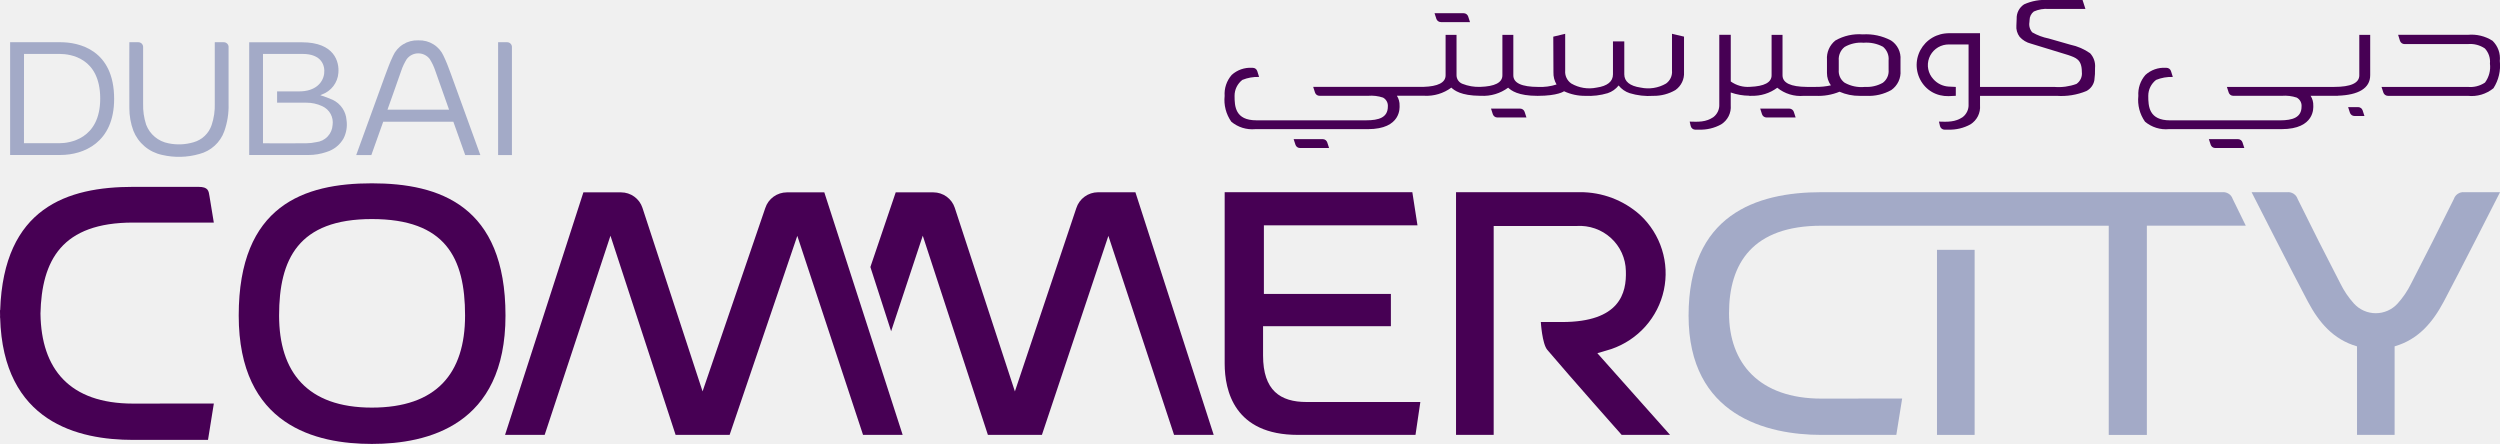
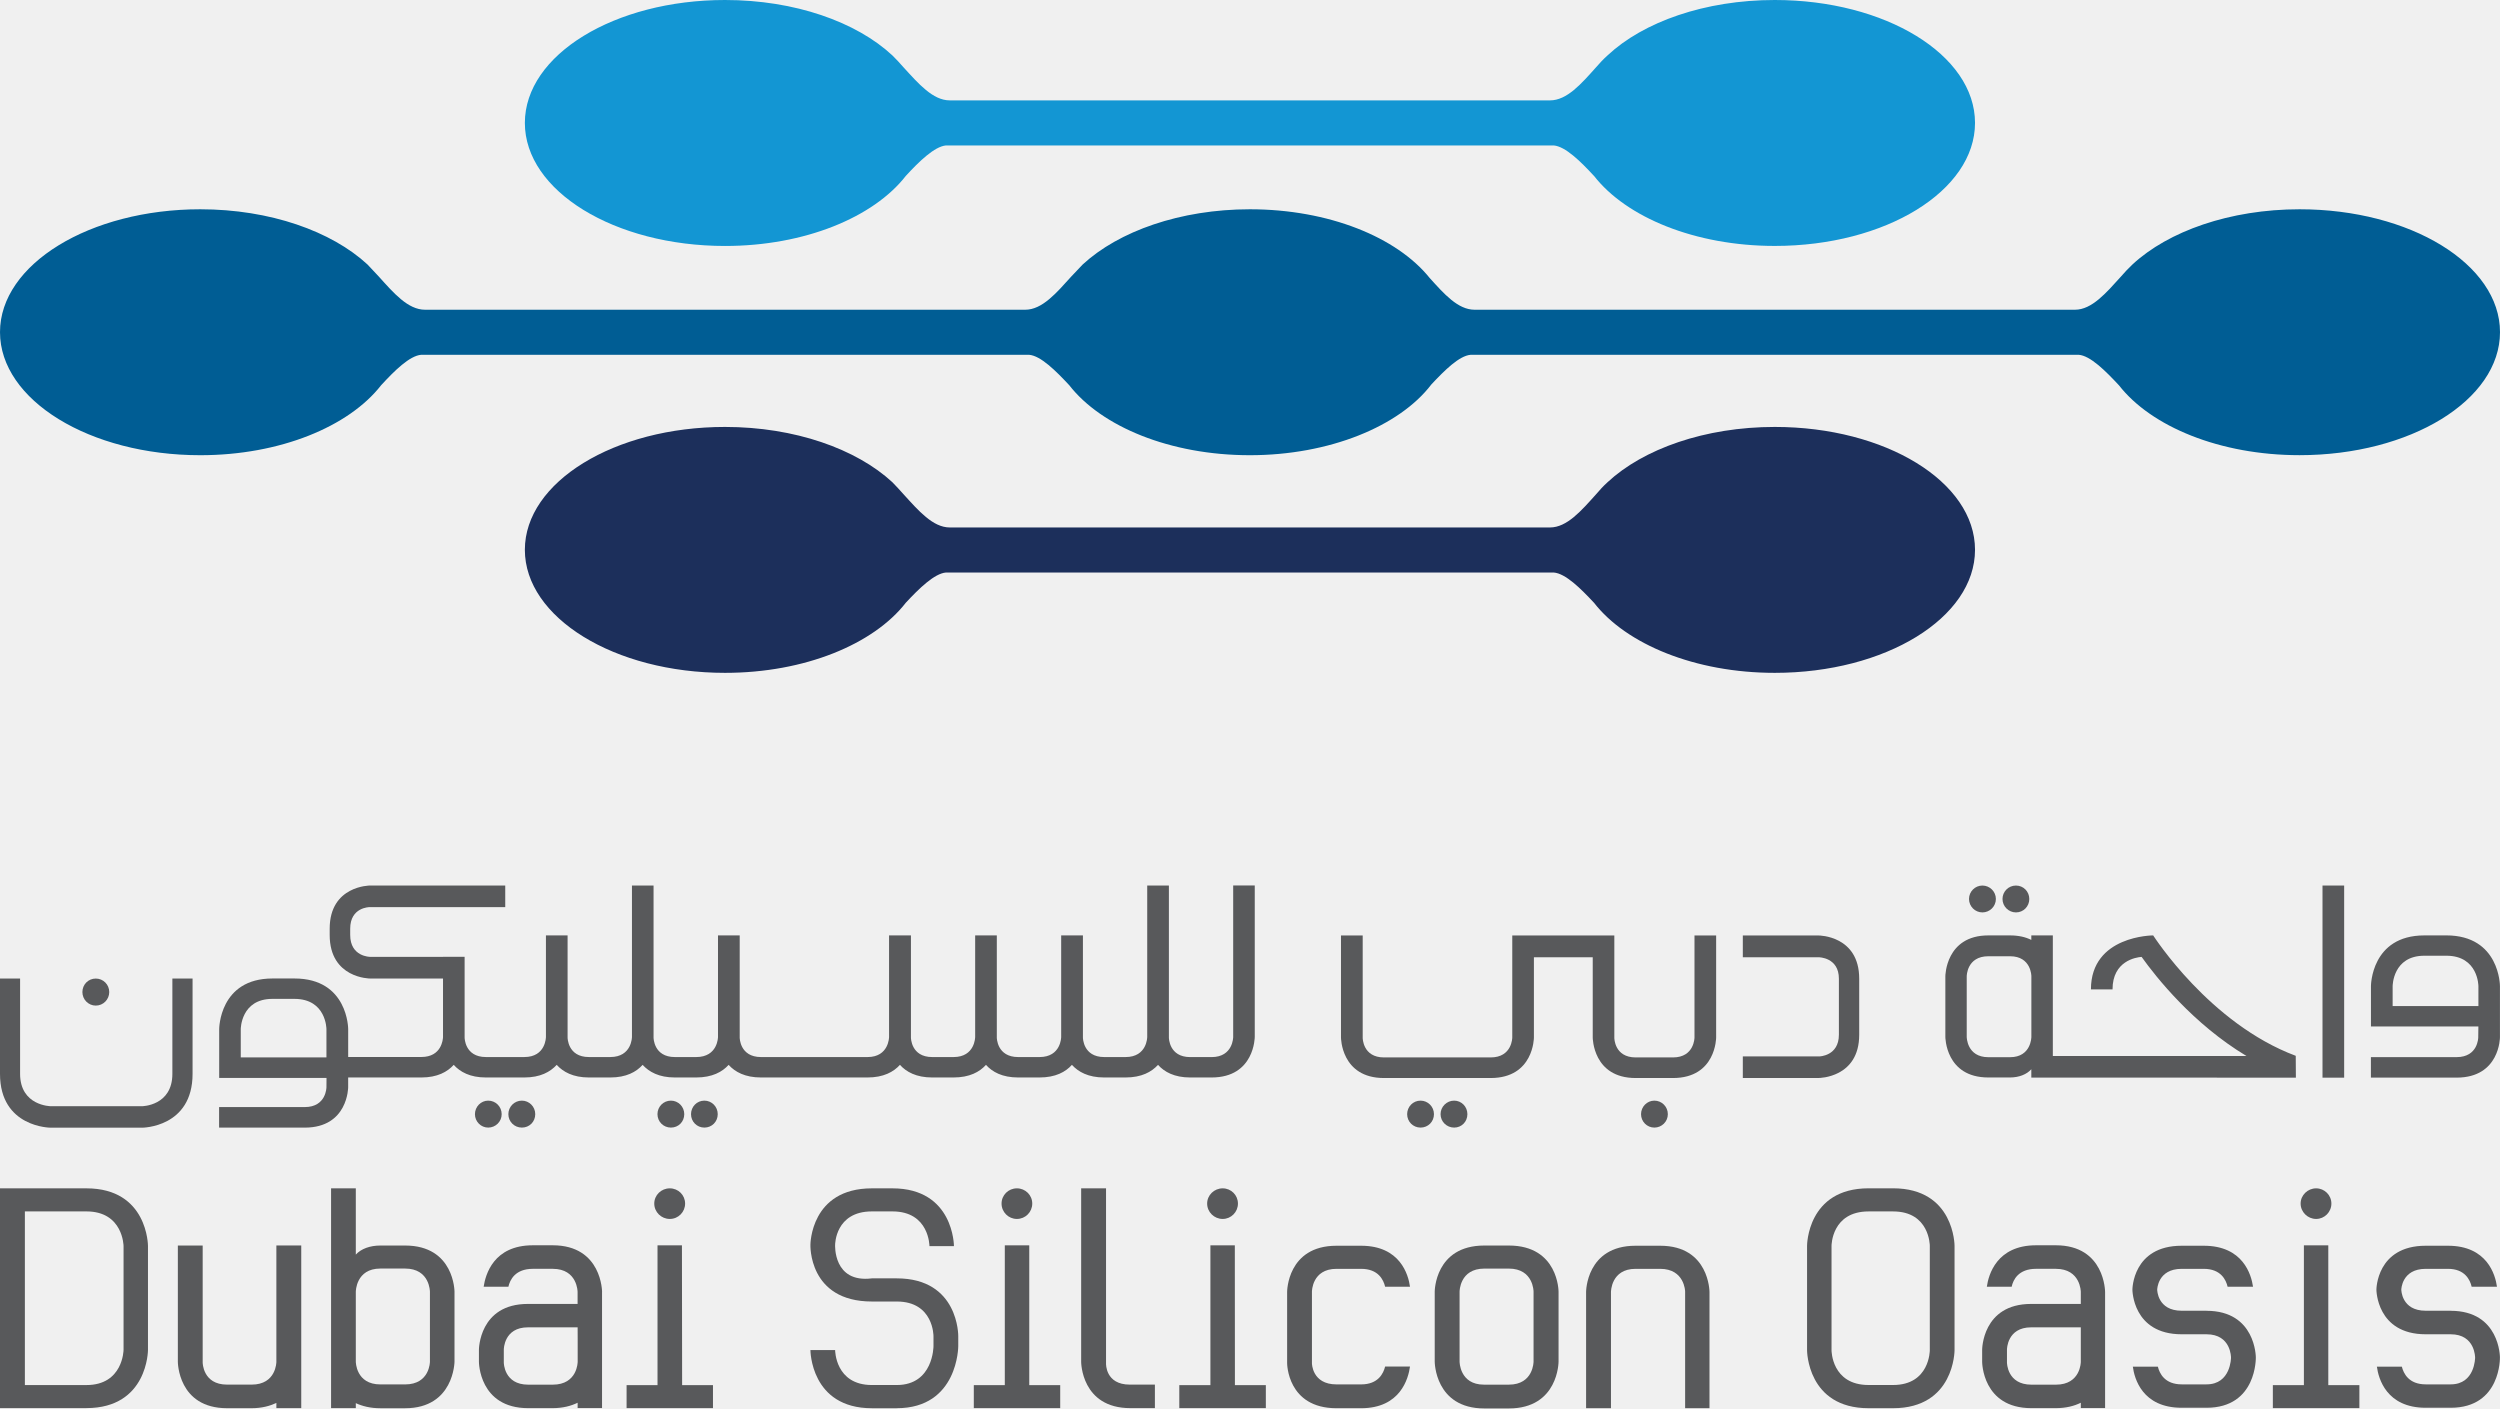
- <svg xmlns="http://www.w3.org/2000/svg" width="214" height="38" viewBox="0 0 214 38" fill="none">
-   <g clip-path="url(#clip0_12884_15011)">
-     <path d="M67.361 16.466C66.949 16.466 66.547 16.596 66.214 16.837C65.881 17.078 65.634 17.418 65.508 17.807L60.14 33.503L54.992 17.785C54.866 17.402 54.621 17.068 54.292 16.831C53.964 16.594 53.568 16.466 53.162 16.466H49.938L43.232 37.227H46.623L52.255 20.178L57.832 37.227H62.455L68.249 20.189L73.877 37.227H77.268L70.561 16.466H67.361Z" fill="#470054" />
-     <path d="M103.893 37.227H100.5L94.877 20.19L89.188 37.227H84.564L78.989 20.177L76.28 28.355L74.505 22.857L76.673 16.466H79.899C80.305 16.467 80.7 16.595 81.029 16.832C81.357 17.069 81.602 17.402 81.728 17.785L86.875 33.506L92.135 17.808C92.261 17.417 92.509 17.076 92.842 16.834C93.175 16.591 93.577 16.46 93.99 16.458H97.191L103.893 37.227Z" fill="#470054" />
-     <path d="M31.83 15.692C26.04 15.692 20.434 17.562 20.434 27.008C20.434 36.455 27.054 38 31.83 38C36.606 38 43.27 36.424 43.27 27.008C43.27 17.593 37.619 15.692 31.83 15.692ZM31.83 34.891C26.288 34.891 23.89 31.837 23.89 27.008C23.89 22.18 25.534 18.751 31.83 18.751C38.125 18.751 39.81 22.053 39.81 27.008C39.81 31.963 37.368 34.891 31.83 34.891Z" fill="#470054" />
-     <path d="M111.835 34.411C109.595 34.411 108.118 33.428 108.118 30.432C108.118 29.428 108.118 27.922 108.118 27.922H119.06V25.161H108.189V19.287H121.336L120.896 16.451H104.832C104.832 16.451 104.832 30.255 104.832 31.117C104.832 33.446 105.658 37.226 111.097 37.226H121.166L121.581 34.41L111.835 34.411Z" fill="#470054" />
-     <path d="M137.934 29.877C139.056 29.491 140.06 28.825 140.847 27.941C141.634 27.058 142.178 25.988 142.426 24.835C142.674 23.681 142.619 22.484 142.264 21.359C141.91 20.233 141.269 19.217 140.403 18.41C138.989 17.139 137.146 16.439 135.238 16.45H124.636V37.227H127.859V19.344H134.96C135.493 19.31 136.028 19.383 136.532 19.559C137.036 19.735 137.499 20.011 137.893 20.37C138.287 20.728 138.604 21.163 138.824 21.646C139.044 22.13 139.163 22.653 139.174 23.183C139.244 25.083 138.662 27.565 133.712 27.565H131.895C131.895 27.565 132.003 29.42 132.45 29.947C134.438 32.291 138.815 37.227 138.815 37.227H142.958C142.958 37.227 138.802 32.554 136.734 30.234C137.192 30.098 137.566 29.995 137.934 29.877Z" fill="#470054" />
-     <path d="M3.463 26.871C3.563 22.276 5.292 19.052 11.395 19.052C11.476 19.052 12.058 19.052 18.303 19.056C18.303 19.056 18.008 17.258 17.933 16.8C17.859 16.342 17.838 15.995 16.985 15.995C11.548 15.995 11.471 15.995 11.394 15.995C5.764 15.995 0.309 17.77 0.015 26.552H0C0 26.59 0 26.627 0 26.666C0 26.776 0.006 26.88 0.007 26.985C0.007 27.055 0.003 27.123 0.002 27.194H0.012C0.259 36.163 6.712 37.655 11.396 37.655C11.476 37.655 11.557 37.655 17.805 37.655L18.305 34.54C12.058 34.54 11.478 34.548 11.398 34.548C5.941 34.548 3.534 31.578 3.465 26.873" fill="#470054" />
-     <path d="M19.568 4.022C19.568 3.969 19.557 3.916 19.537 3.866C19.516 3.817 19.486 3.772 19.447 3.734C19.409 3.696 19.364 3.666 19.314 3.646C19.264 3.626 19.211 3.615 19.157 3.615H18.385C18.385 3.615 18.385 8.4 18.385 8.844C18.407 9.475 18.316 10.106 18.115 10.705C17.998 11.057 17.796 11.375 17.526 11.632C17.256 11.889 16.928 12.076 16.569 12.177C15.871 12.384 15.133 12.415 14.42 12.267C13.99 12.186 13.589 11.997 13.254 11.718C12.92 11.439 12.663 11.078 12.51 10.672C12.321 10.091 12.233 9.482 12.251 8.872C12.251 7.528 12.251 5.005 12.251 4.021C12.251 3.968 12.241 3.915 12.22 3.865C12.199 3.816 12.169 3.771 12.131 3.733C12.093 3.695 12.047 3.665 11.997 3.645C11.948 3.625 11.894 3.614 11.84 3.615H11.072C11.072 3.615 11.06 7.398 11.072 9.261C11.072 9.918 11.188 10.57 11.415 11.187C11.621 11.707 11.953 12.169 12.381 12.531C12.81 12.892 13.323 13.143 13.873 13.26C14.927 13.507 16.027 13.48 17.067 13.18C17.555 13.054 18.003 12.812 18.374 12.474C18.745 12.137 19.027 11.714 19.196 11.243C19.465 10.488 19.59 9.69 19.566 8.889C19.566 8.472 19.566 4.647 19.566 4.024" fill="#A3AAC7" />
-     <path d="M43.821 4.021C43.821 3.968 43.81 3.915 43.79 3.865C43.769 3.816 43.739 3.771 43.7 3.733C43.662 3.695 43.617 3.665 43.567 3.645C43.517 3.625 43.464 3.614 43.41 3.615H42.638V13.271H43.821V4.021Z" fill="#A3AAC7" />
-     <path d="M33.167 9.39C33.167 9.39 34.045 6.933 34.346 6.056C34.462 5.707 34.62 5.374 34.815 5.062C34.93 4.908 35.078 4.784 35.25 4.698C35.422 4.612 35.611 4.567 35.803 4.567C35.996 4.567 36.185 4.612 36.357 4.698C36.528 4.784 36.677 4.908 36.791 5.062C36.987 5.374 37.145 5.707 37.26 6.056C37.562 6.934 38.44 9.39 38.44 9.39H33.167ZM38.629 6.414C38.428 5.867 38.227 5.319 37.974 4.794C37.792 4.382 37.49 4.034 37.106 3.795C36.723 3.556 36.275 3.437 35.823 3.454H35.79C35.337 3.437 34.89 3.556 34.506 3.795C34.122 4.034 33.82 4.382 33.639 4.794C33.387 5.319 33.184 5.867 32.983 6.414C32.3 8.277 30.492 13.271 30.492 13.271H31.788L32.804 10.418H38.806L39.822 13.271H41.117C41.117 13.271 39.309 8.28 38.627 6.414" fill="#A3AAC7" />
-     <path d="M27.407 8.146C27.772 8.259 28.13 8.392 28.48 8.545C28.814 8.705 29.1 8.95 29.308 9.256C29.516 9.562 29.638 9.916 29.663 10.284C29.742 10.82 29.653 11.368 29.407 11.851C29.093 12.407 28.575 12.821 27.961 13.005C27.459 13.181 26.93 13.27 26.398 13.268C24.725 13.268 21.331 13.268 21.331 13.268V3.62H25.845C28.647 3.62 29.047 5.31 28.966 6.236C28.937 6.648 28.788 7.042 28.536 7.371C28.285 7.7 27.943 7.95 27.552 8.09C27.505 8.111 27.458 8.13 27.411 8.153C27.403 8.17 27.404 8.153 27.411 8.153M22.512 4.623V12.265C22.512 12.265 25.011 12.276 26.195 12.265C26.488 12.263 26.781 12.231 27.068 12.169C27.44 12.129 27.785 11.959 28.042 11.689C28.298 11.42 28.451 11.069 28.471 10.698C28.518 10.37 28.457 10.036 28.297 9.746C28.137 9.455 27.886 9.224 27.582 9.087C27.151 8.886 26.679 8.784 26.203 8.79H23.719V7.823H25.61C26.994 7.823 27.638 7.082 27.745 6.325C27.843 5.632 27.553 4.616 25.898 4.616C24.802 4.616 22.551 4.616 22.509 4.616" fill="#A3AAC7" />
-     <path d="M0.867 3.614H5.178C6.757 3.614 9.77 4.261 9.77 8.469C9.77 12.225 7.136 13.266 5.178 13.266H0.867V3.614ZM2.051 12.256H5.133C5.866 12.256 8.578 11.956 8.578 8.44C8.578 4.924 5.985 4.618 5.133 4.618H2.055L2.051 12.256Z" fill="#A3AAC7" />
-     <path d="M169.029 21.386H165.806V37.227H169.029V21.386Z" fill="#A3AAC7" />
-     <path d="M210.943 16.451C210.75 16.433 210.556 16.48 210.394 16.587C210.232 16.692 210.111 16.85 210.051 17.034C208.85 19.462 207.628 21.881 206.384 24.29C206.082 24.903 205.697 25.471 205.238 25.979C205.002 26.241 204.714 26.45 204.391 26.593C204.068 26.737 203.719 26.811 203.365 26.811C203.012 26.811 202.662 26.737 202.34 26.593C202.017 26.45 201.729 26.241 201.493 25.979C201.034 25.471 200.649 24.903 200.347 24.29C199.099 21.884 197.876 19.466 196.679 17.034C196.62 16.85 196.499 16.692 196.337 16.587C196.175 16.48 195.981 16.433 195.788 16.451H192.736C192.736 16.451 196.403 23.666 197.555 25.82C198.487 27.566 199.696 29.051 201.76 29.648V37.223H204.979V29.648C207.043 29.05 208.252 27.565 209.184 25.82C210.335 23.667 214.003 16.451 214.003 16.451H210.943Z" fill="#A3AAC7" />
-     <path d="M192.24 19.319C191.867 18.569 191.491 17.782 191.121 17.034C191.061 16.85 190.941 16.693 190.778 16.587C190.616 16.481 190.423 16.433 190.23 16.451H155.917C150.287 16.451 144.542 18.424 144.542 27.014C144.542 35.605 151.276 37.227 155.917 37.227C155.997 37.227 156.078 37.227 162.325 37.227L162.825 34.113C156.578 34.113 155.998 34.121 155.918 34.121C150.605 34.121 148.005 31.104 148.005 26.811C148.005 22.519 150.048 19.322 155.918 19.322H180.508V37.23H183.771V19.32H192.242L192.24 19.319Z" fill="#A3AAC7" />
-     <path d="M201.852 9.168H200.998L201.153 9.646C201.179 9.728 201.231 9.8 201.301 9.851C201.371 9.902 201.455 9.929 201.542 9.929H202.396L202.242 9.451C202.215 9.369 202.163 9.297 202.093 9.247C202.023 9.196 201.939 9.168 201.852 9.168Z" fill="#470054" />
-     <path d="M201.957 6.446C201.957 7.115 201.216 7.44 199.797 7.44H190.622L190.776 7.918C190.802 8 190.854 8.072 190.924 8.123C190.994 8.174 191.079 8.201 191.165 8.201H195.327C195.758 8.166 196.191 8.219 196.601 8.354C196.736 8.428 196.847 8.54 196.92 8.675C196.994 8.811 197.026 8.964 197.013 9.118C197.013 10.06 196.248 10.302 195.157 10.302H185.76C183.942 10.302 183.892 9.098 183.892 8.201C183.892 7.938 183.952 7.679 184.068 7.443C184.184 7.208 184.353 7.001 184.561 6.84C185.015 6.655 185.503 6.569 185.993 6.587C185.917 6.347 185.837 6.088 185.837 6.088C185.811 6.006 185.759 5.934 185.689 5.882C185.618 5.831 185.534 5.804 185.446 5.804H185.383C185.067 5.784 184.751 5.828 184.453 5.933C184.155 6.038 183.881 6.202 183.649 6.414C183.216 6.91 182.998 7.556 183.042 8.21C182.957 8.99 183.16 9.773 183.613 10.416C183.894 10.652 184.221 10.831 184.573 10.941C184.925 11.05 185.295 11.089 185.663 11.054H195.301C198.184 11.054 198.018 9.173 198.018 9.048C198.029 8.748 197.949 8.452 197.787 8.198H200.116V8.193C201.884 8.136 202.889 7.556 202.889 6.439V2.985H201.956V6.446H201.957Z" fill="#470054" />
-     <path d="M213.369 3.495C212.74 3.091 211.992 2.91 211.247 2.98H205.279L205.436 3.486C205.462 3.569 205.514 3.642 205.584 3.693C205.654 3.745 205.739 3.773 205.826 3.773H211.247C211.761 3.726 212.275 3.858 212.702 4.145C212.863 4.318 212.986 4.524 213.061 4.747C213.136 4.971 213.163 5.208 213.139 5.443C213.213 6.019 213.061 6.6 212.715 7.067C212.285 7.358 211.765 7.49 211.247 7.44H203.858L204.012 7.913C204.038 7.996 204.089 8.068 204.159 8.121C204.229 8.173 204.313 8.202 204.4 8.204H211.243C211.634 8.247 212.03 8.211 212.407 8.1C212.784 7.988 213.135 7.802 213.439 7.554C213.885 6.859 214.077 6.033 213.984 5.214C214.017 4.9 213.979 4.582 213.872 4.285C213.765 3.987 213.592 3.717 213.365 3.495" fill="#470054" />
-     <path d="M191.569 11.909H189.079L189.234 12.387C189.26 12.469 189.312 12.541 189.382 12.592C189.452 12.643 189.536 12.67 189.623 12.67H192.113L191.958 12.192C191.932 12.11 191.88 12.038 191.81 11.987C191.74 11.937 191.655 11.909 191.569 11.909" fill="#470054" />
-     <path d="M123.342 1.892H125.832L125.677 1.414C125.651 1.332 125.599 1.26 125.529 1.209C125.459 1.158 125.374 1.131 125.287 1.131H122.797L122.951 1.609C122.978 1.691 123.03 1.763 123.1 1.813C123.17 1.864 123.254 1.891 123.341 1.891" fill="#470054" />
-     <path d="M130.12 9.295H127.63L127.784 9.774C127.811 9.856 127.862 9.928 127.933 9.979C128.003 10.03 128.087 10.057 128.174 10.057H130.664L130.509 9.579C130.483 9.497 130.431 9.425 130.361 9.374C130.291 9.324 130.206 9.296 130.119 9.296" fill="#470054" />
-     <path d="M113.225 11.909H110.735L110.89 12.387C110.916 12.469 110.968 12.541 111.038 12.592C111.108 12.643 111.192 12.67 111.279 12.67H113.769L113.614 12.192C113.588 12.11 113.536 12.038 113.466 11.987C113.396 11.937 113.311 11.909 113.225 11.909" fill="#470054" />
-     <path d="M161.665 5.989C161.682 6.198 161.646 6.409 161.559 6.601C161.472 6.793 161.337 6.96 161.168 7.087C160.704 7.348 160.174 7.471 159.642 7.44C159.036 7.503 158.425 7.376 157.895 7.077C157.726 6.953 157.591 6.788 157.504 6.597C157.417 6.406 157.381 6.197 157.398 5.989V5.177C157.38 4.958 157.416 4.739 157.503 4.538C157.589 4.336 157.724 4.159 157.895 4.021C158.387 3.738 158.954 3.611 159.52 3.658C160.096 3.611 160.673 3.73 161.182 4.001C161.353 4.143 161.486 4.325 161.57 4.529C161.654 4.734 161.686 4.956 161.664 5.176L161.665 5.989ZM161.859 3.458C161.122 3.069 160.291 2.891 159.458 2.942C158.638 2.877 157.817 3.06 157.105 3.468C156.86 3.666 156.667 3.919 156.543 4.207C156.418 4.495 156.366 4.808 156.389 5.12V6.248C156.386 6.627 156.503 6.997 156.725 7.306C156.299 7.4 155.863 7.445 155.426 7.439H154.664C153.291 7.428 152.584 7.103 152.584 6.447V2.986H151.648V6.447C151.648 7.062 151.016 7.386 149.808 7.433C149.219 7.48 148.632 7.317 148.153 6.973V2.979H147.171V8.929C147.183 9.142 147.141 9.355 147.05 9.548C146.959 9.742 146.822 9.909 146.65 10.037C146.359 10.229 146.027 10.351 145.68 10.391C145.487 10.416 145.292 10.425 145.098 10.419C144.937 10.419 144.795 10.419 144.637 10.409L144.724 10.787C144.745 10.877 144.796 10.957 144.869 11.014C144.942 11.072 145.033 11.102 145.126 11.102L145.434 11.098C146.094 11.122 146.749 10.966 147.327 10.649C147.602 10.478 147.824 10.235 147.97 9.947C148.115 9.659 148.178 9.337 148.151 9.016V7.917C148.661 8.097 149.199 8.191 149.74 8.194V8.207H149.806H149.836H149.907V8.199C150.707 8.231 151.494 7.988 152.135 7.51C152.771 8.028 153.587 8.277 154.406 8.205H154.578H154.658H155.419C156.118 8.238 156.816 8.118 157.463 7.852C158.009 8.091 158.601 8.212 159.197 8.205H159.76C160.504 8.244 161.244 8.071 161.894 7.709C162.161 7.522 162.374 7.269 162.512 6.975C162.65 6.682 162.709 6.357 162.682 6.034V5.117C162.709 4.792 162.646 4.466 162.501 4.173C162.356 3.88 162.134 3.632 161.858 3.455" fill="#470054" />
-     <path d="M144.152 3.135V6.179C144.17 6.475 144.113 6.771 143.984 7.038C143.855 7.306 143.66 7.536 143.417 7.708C142.844 8.042 142.189 8.214 141.525 8.205C140.841 8.253 140.155 8.175 139.499 7.975C139.126 7.853 138.797 7.624 138.554 7.317C138.316 7.623 137.991 7.852 137.622 7.975C137.001 8.162 136.352 8.239 135.704 8.205C135.074 8.212 134.451 8.077 133.882 7.811C133.882 7.811 133.374 8.205 131.621 8.205C129.934 8.205 129.356 7.745 129.098 7.505C128.427 8.001 127.603 8.247 126.768 8.201H126.703C125.061 8.19 124.49 7.738 124.235 7.501C123.565 7.997 122.74 8.243 121.906 8.197H119.576C119.736 8.451 119.816 8.747 119.804 9.047C119.804 9.173 119.973 11.055 117.088 11.055H107.449C107.082 11.089 106.712 11.05 106.359 10.941C106.007 10.831 105.681 10.653 105.399 10.417C104.947 9.774 104.744 8.99 104.829 8.21C104.784 7.556 105.001 6.911 105.433 6.415C105.666 6.202 105.94 6.039 106.239 5.934C106.537 5.829 106.854 5.785 107.17 5.805H107.232C107.319 5.804 107.404 5.831 107.475 5.882C107.545 5.933 107.597 6.006 107.622 6.089C107.622 6.089 107.702 6.346 107.778 6.586C107.288 6.568 106.799 6.655 106.345 6.839C106.137 7.001 105.969 7.207 105.853 7.443C105.738 7.678 105.678 7.937 105.679 8.199C105.679 9.097 105.727 10.299 107.546 10.299H116.943C118.034 10.299 118.8 10.06 118.8 9.118C118.813 8.964 118.781 8.81 118.707 8.675C118.634 8.539 118.523 8.428 118.387 8.354C117.977 8.217 117.544 8.165 117.113 8.2H112.955C112.868 8.201 112.783 8.175 112.712 8.124C112.642 8.073 112.59 8.002 112.564 7.919L112.409 7.436H121.586C121.672 7.436 121.755 7.436 121.838 7.436C123.091 7.398 123.743 7.073 123.743 6.446V2.986H124.679V6.446C124.68 6.605 124.729 6.76 124.82 6.89C124.911 7.02 125.04 7.12 125.189 7.176C125.669 7.366 126.184 7.455 126.701 7.437C127.954 7.399 128.605 7.074 128.605 6.447V2.986H129.541V6.447C129.541 7.112 130.264 7.437 131.667 7.441C132.2 7.466 132.733 7.395 133.241 7.232C133.053 6.913 132.961 6.549 132.975 6.18L132.961 3.138L133.98 2.895V6.047C133.962 6.259 134.001 6.473 134.092 6.666C134.184 6.859 134.325 7.025 134.501 7.147C135.152 7.527 135.922 7.652 136.661 7.5C137.596 7.367 138.07 6.977 138.07 6.363V3.544H139.039V6.36C139.039 6.973 139.511 7.364 140.444 7.498C141.185 7.656 141.959 7.533 142.613 7.152C142.787 7.028 142.926 6.86 143.016 6.666C143.105 6.472 143.143 6.258 143.123 6.045V2.892L144.152 3.135Z" fill="#470054" />
-     <path d="M177.234 3.83L175.367 3.295C174.872 3.197 174.397 3.02 173.96 2.769C173.857 2.65 173.782 2.509 173.74 2.358C173.698 2.206 173.691 2.047 173.719 1.892L173.731 1.72C173.732 1.578 173.765 1.438 173.828 1.311C173.891 1.184 173.982 1.072 174.095 0.985C174.494 0.806 174.932 0.731 175.369 0.765H178.512L178.267 0.002H175.356C174.636 -0.051 173.914 0.077 173.258 0.374C173.054 0.51 172.889 0.695 172.778 0.912C172.667 1.13 172.615 1.372 172.626 1.616L172.603 2.169C172.569 2.52 172.669 2.871 172.882 3.153C173.138 3.44 173.477 3.644 173.852 3.736L177.043 4.713C177.686 4.942 178.206 5.076 178.206 6.162C178.231 6.358 178.201 6.556 178.119 6.737C178.038 6.917 177.909 7.071 177.745 7.184C177.141 7.405 176.496 7.493 175.854 7.441H169.489V2.842H166.838C166.727 2.846 166.592 2.85 166.47 2.867C165.97 2.928 165.496 3.125 165.101 3.436C164.706 3.747 164.405 4.161 164.232 4.631C164.058 5.101 164.019 5.61 164.119 6.101C164.218 6.592 164.452 7.046 164.795 7.413C165.136 7.777 165.578 8.033 166.066 8.15C166.304 8.208 166.549 8.235 166.795 8.229L167.417 8.201V7.441L166.799 7.411C166.55 7.395 166.306 7.331 166.082 7.221C165.858 7.112 165.658 6.959 165.494 6.773C165.272 6.534 165.121 6.238 165.058 5.919C164.994 5.6 165.021 5.27 165.134 4.964C165.247 4.659 165.442 4.391 165.699 4.188C165.956 3.986 166.263 3.858 166.589 3.818C166.669 3.807 166.744 3.808 166.838 3.804H168.51V8.929C168.522 9.142 168.48 9.355 168.389 9.548C168.298 9.741 168.161 9.909 167.989 10.037C167.698 10.229 167.365 10.35 167.018 10.39C166.825 10.415 166.631 10.425 166.436 10.419C166.275 10.419 166.133 10.419 165.975 10.409L166.062 10.787C166.083 10.877 166.134 10.957 166.207 11.014C166.28 11.072 166.371 11.102 166.464 11.102L166.773 11.098C167.433 11.121 168.088 10.966 168.666 10.649C168.941 10.478 169.163 10.235 169.309 9.947C169.454 9.659 169.517 9.337 169.49 9.016V8.204H176.048C176.918 8.266 177.79 8.125 178.595 7.793C178.769 7.702 178.921 7.573 179.039 7.416C179.156 7.259 179.237 7.078 179.275 6.886C179.325 6.528 179.345 6.167 179.336 5.807C179.357 5.58 179.331 5.352 179.258 5.136C179.185 4.921 179.067 4.723 178.912 4.556C178.409 4.204 177.84 3.957 177.238 3.83" fill="#470054" />
-     <path d="M153.163 9.295H150.673L150.827 9.774C150.853 9.856 150.905 9.928 150.975 9.979C151.045 10.03 151.13 10.057 151.217 10.057H153.707L153.552 9.579C153.525 9.497 153.473 9.425 153.403 9.374C153.333 9.324 153.249 9.296 153.162 9.296" fill="#470054" />
+ <svg xmlns="http://www.w3.org/2000/svg" width="142" height="80" viewBox="0 0 142 80" fill="none">
+   <g clip-path="url(#clip0_732_11882)">
+     <path d="M90.537 34.233C92.366 36.59 96.279 38.218 100.808 38.218C107.089 38.218 112.181 35.094 112.181 31.229C112.181 27.364 107.09 24.25 100.808 24.25C96.836 24.25 93.337 25.505 91.313 27.386C91.071 27.606 90.857 27.839 90.655 28.078C89.823 29.003 89.008 29.96 88.037 29.96H53.948C52.985 29.96 52.168 29.003 51.319 28.072C51.117 27.839 50.894 27.606 50.682 27.386C48.645 25.505 45.148 24.25 41.182 24.25C34.901 24.25 29.812 27.38 29.812 31.229C29.812 35.078 34.901 38.218 41.182 38.218C45.708 38.218 49.622 36.59 51.452 34.233C52.21 33.418 53.081 32.571 53.731 32.519H88.253C88.919 32.571 89.773 33.416 90.535 34.233" fill="#1C2F5B" />
+     <path d="M120.352 21.879C122.182 24.23 126.091 25.854 130.615 25.854C136.898 25.854 142 22.733 142 18.866C142 14.999 136.898 11.887 130.615 11.887C126.655 11.887 123.155 13.138 121.126 15.02C120.889 15.243 120.67 15.476 120.474 15.705C119.634 16.633 118.821 17.593 117.855 17.593H83.757C82.811 17.593 82.022 16.693 81.201 15.784C79.343 13.473 75.471 11.887 70.99 11.887C67.033 11.887 63.542 13.138 61.5 15.02C61.282 15.243 61.068 15.476 60.85 15.705C60.011 16.633 59.201 17.593 58.231 17.593H24.142C23.168 17.593 22.349 16.633 21.513 15.705C21.299 15.476 21.08 15.243 20.87 15.02C18.834 13.138 15.34 11.887 11.374 11.887C5.095 11.888 0 15.012 0 18.867C0 22.723 5.095 25.856 11.376 25.856C15.901 25.856 19.818 24.231 21.648 21.881C22.408 21.056 23.267 20.204 23.926 20.152H58.449C59.111 20.204 59.964 21.056 60.734 21.881C62.563 24.231 66.468 25.856 70.99 25.856C75.511 25.856 79.492 24.212 81.303 21.835C82.059 21.029 82.885 20.204 83.537 20.152H118.071C118.729 20.204 119.584 21.056 120.352 21.881" fill="#005D94" />
+     <path d="M90.537 9.987C92.366 12.341 96.279 13.969 100.808 13.969C107.089 13.969 112.181 10.846 112.181 6.981C112.181 3.115 107.089 0 100.808 0C96.836 0 93.337 1.248 91.313 3.143C91.071 3.358 90.857 3.592 90.655 3.823C89.823 4.753 89.008 5.702 88.037 5.702H53.948C52.985 5.702 52.168 4.751 51.319 3.823C51.117 3.592 50.894 3.348 50.682 3.143C48.645 1.248 45.148 0 41.182 0C34.901 0 29.812 3.12 29.812 6.982C29.812 10.844 34.901 13.971 41.182 13.971C45.708 13.971 49.622 12.341 51.452 9.989C52.21 9.165 53.081 8.321 53.731 8.261H88.253C88.919 8.321 89.773 9.165 90.535 9.989" fill="#1396D3" />
+     <path d="M50.936 79.988H49.524C46.032 79.988 46.032 76.685 46.032 76.685H47.435C47.435 76.685 47.435 78.669 49.524 78.669H50.936C53.022 78.669 53.022 76.464 53.022 76.464V75.895C53.022 75.895 53.038 73.926 50.936 73.926H49.524C45.904 73.926 46.032 70.699 46.032 70.699C46.032 70.699 46.032 67.498 49.524 67.498H50.691C54.184 67.498 54.184 70.78 54.184 70.78H52.793C52.793 70.78 52.793 68.808 50.691 68.808H49.524C47.435 68.808 47.435 70.699 47.435 70.699C47.435 70.699 47.307 72.888 49.524 72.611H50.936C54.472 72.611 54.429 75.893 54.429 75.893V76.462C54.429 76.462 54.429 79.986 50.936 79.986" fill="#58595B" />
+     <path d="M85.701 80H84.311C81.492 80 81.492 77.342 81.492 77.342V73.363C81.492 73.363 81.492 70.746 84.311 70.746H85.701C88.526 70.746 88.526 73.363 88.526 73.363V77.342C88.526 77.342 88.526 80 85.701 80ZM87.106 76.598V73.363C87.106 73.363 87.106 72.056 85.701 72.056H84.311C82.904 72.056 82.904 73.363 82.904 73.363V77.342C82.904 77.342 82.904 78.648 84.291 78.648H85.701C87.106 78.648 87.106 77.342 87.106 77.342V76.598Z" fill="#58595B" />
+     <path d="M95.715 79.987V73.351C95.715 73.351 95.689 72.07 94.299 72.07H92.898C91.503 72.07 91.503 73.383 91.503 73.383V79.986H90.09V73.383C90.09 73.383 90.09 70.758 92.898 70.758H94.299C97.099 70.758 97.099 73.383 97.099 73.383V79.986H95.715V79.987Z" fill="#58595B" />
+     <path d="M61.41 72.052V77.355C61.41 77.355 61.41 79.982 64.206 79.982H65.598V78.646H64.172C62.778 78.646 62.823 77.45 62.823 77.45V67.498H61.41V72.052Z" fill="#58595B" />
+     <path d="M57.76 69.236C58.246 69.236 58.632 68.843 58.632 68.363C58.632 67.883 58.244 67.498 57.76 67.498C57.275 67.498 56.888 67.883 56.888 68.363C56.888 68.843 57.278 69.236 57.76 69.236ZM57.073 70.733V78.674H55.312V79.983H60.22V78.674H58.462V70.733H57.074H57.073Z" fill="#58595B" />
+     <path d="M69.448 69.236C69.929 69.236 70.315 68.843 70.315 68.363C70.315 67.883 69.929 67.498 69.448 67.498C68.966 67.498 68.566 67.883 68.566 68.363C68.566 68.843 68.962 69.236 69.448 69.236ZM68.751 70.733V78.674H66.984V79.983H71.9V78.674H70.143L70.138 70.733H68.751Z" fill="#58595B" />
+     <path d="M78.675 77.619C78.582 77.997 78.294 78.634 77.31 78.634H75.913C74.518 78.634 74.518 77.431 74.518 77.431V73.362C74.518 73.362 74.518 72.07 75.913 72.07H77.31C78.294 72.07 78.582 72.698 78.675 73.086H80.088C79.994 72.403 79.532 70.758 77.31 70.758H75.913C73.109 70.758 73.109 73.375 73.109 73.375V77.431C73.109 77.431 73.109 79.987 75.913 79.987H77.31C79.542 79.987 79.994 78.303 80.088 77.619H78.675Z" fill="#58595B" />
+     <path d="M4.909 79.982H0V67.498H4.909C8.405 67.498 8.405 70.77 8.405 70.77V76.677C8.405 76.677 8.405 79.98 4.909 79.98M7.018 70.77C7.018 70.77 6.995 68.808 4.909 68.808H1.413V78.671H4.909C6.995 78.671 7.018 76.677 7.018 76.677V70.77Z" fill="#58595B" />
+     <path d="M38.044 69.236C38.53 69.236 38.914 68.843 38.914 68.363C38.914 67.883 38.53 67.498 38.044 67.498C37.557 67.498 37.162 67.883 37.162 68.363C37.162 68.843 37.559 69.236 38.044 69.236ZM37.347 70.733V78.674H35.59V79.983H40.497V78.674H38.745L38.734 70.733H37.347Z" fill="#58595B" />
+     <path d="M15.698 70.745V77.354C15.698 77.354 15.698 78.646 14.293 78.646H12.897C11.512 78.646 11.512 77.388 11.512 77.388V70.745H10.102V77.354C10.102 77.354 10.102 79.986 12.897 79.986H14.293C14.876 79.986 15.33 79.857 15.698 79.687V79.981H17.111V70.742H15.698V70.745Z" fill="#58595B" />
+     <path d="M23.01 70.746H21.604C21.023 70.746 20.516 70.927 20.21 71.26V67.498H18.805V79.982H20.21V79.699C20.576 79.868 21.03 79.988 21.604 79.988H23.01C25.791 79.988 25.816 77.343 25.816 77.343V73.37C25.816 73.37 25.816 70.746 23.01 70.746ZM24.42 77.343C24.42 77.343 24.42 78.635 23.01 78.635H21.604C20.21 78.635 20.21 77.343 20.21 77.343V73.37C20.21 73.37 20.21 72.054 21.604 72.054H23.01C24.42 72.054 24.42 73.37 24.42 73.37V77.343Z" fill="#58595B" />
+     <path d="M34.198 73.384C34.198 73.384 34.198 70.732 31.393 70.732H30.266C28.028 70.732 27.574 72.402 27.472 73.085H28.877C28.965 72.693 29.266 72.069 30.268 72.069H31.394C32.807 72.069 32.807 73.382 32.807 73.382V74.063H29.984C27.203 74.063 27.203 76.667 27.203 76.667V77.353C27.203 77.353 27.203 79.983 30 79.983H31.376C31.97 79.983 32.436 79.857 32.809 79.676V79.98H34.196V73.382L34.198 73.384ZM32.811 77.354C32.811 77.354 32.811 78.649 31.394 78.649H30.002C28.616 78.649 28.616 77.394 28.616 77.394V76.651C28.616 76.651 28.616 75.393 29.986 75.393H32.809L32.812 76.003V77.356L32.811 77.354Z" fill="#58595B" />
+     <path d="M107.527 79.986H106.136C102.641 79.986 102.641 76.698 102.641 76.698V70.757C102.641 70.757 102.641 67.496 106.136 67.496H107.527C111.018 67.496 111.018 70.757 111.018 70.757V76.698C111.018 76.698 111.018 79.986 107.527 79.986ZM109.613 70.758C109.613 70.758 109.613 68.809 107.527 68.809H106.136C104.031 68.809 104.031 70.758 104.031 70.758V76.7C104.031 76.7 104.031 78.668 106.136 78.668H107.527C109.613 78.668 109.613 76.7 109.613 76.7V70.758Z" fill="#58595B" />
+     <path d="M131.556 69.236C132.034 69.236 132.423 68.843 132.423 68.363C132.423 67.883 132.033 67.498 131.556 67.498C131.08 67.498 130.675 67.883 130.675 68.363C130.675 68.843 131.078 69.236 131.556 69.236ZM130.861 70.733V78.674H129.098V79.983H134.013V78.674H132.247V70.733H130.863H130.861Z" fill="#58595B" />
+     <path d="M125.33 74.45H123.92C122.529 74.45 122.529 73.251 122.529 73.251C122.529 73.251 122.547 72.07 123.92 72.07H125.174C126.144 72.07 126.439 72.698 126.528 73.086H127.972C127.873 72.403 127.408 70.758 125.174 70.758H123.92C121.121 70.758 121.121 73.252 121.121 73.252C121.121 73.252 121.121 75.787 123.92 75.787H125.33C126.737 75.787 126.721 77.113 126.721 77.113C126.721 77.113 126.721 78.632 125.33 78.632H123.92C122.954 78.632 122.658 78.005 122.567 77.627H121.145C121.235 78.304 121.682 79.961 123.92 79.961H125.33C128.204 79.961 128.131 77.095 128.131 77.095C128.131 77.095 128.131 74.453 125.33 74.453" fill="#58595B" />
+     <path d="M139.199 74.45H137.781C136.394 74.45 136.394 73.251 136.394 73.251C136.394 73.251 136.412 72.07 137.781 72.07H139.047C140.005 72.07 140.301 72.698 140.39 73.086H141.828C141.734 72.403 141.267 70.758 139.047 70.758H137.781C134.98 70.758 134.98 73.252 134.98 73.252C134.98 73.252 134.98 75.787 137.781 75.787H139.199C140.598 75.787 140.586 77.113 140.586 77.113C140.586 77.113 140.586 78.632 139.199 78.632H137.781C136.812 78.632 136.52 78.005 136.425 77.627H135.008C135.097 78.304 135.551 79.961 137.781 79.961H139.199C142.068 79.961 141.996 77.095 141.996 77.095C141.996 77.095 141.996 74.453 139.199 74.453" fill="#58595B" />
+     <path d="M119.569 73.384C119.569 73.384 119.569 70.732 116.769 70.732H115.647C113.416 70.732 112.947 72.402 112.853 73.085H114.263C114.346 72.693 114.647 72.069 115.647 72.069H116.769C118.19 72.069 118.19 73.382 118.19 73.382V74.063H115.369C112.586 74.063 112.586 76.667 112.586 76.667V77.353C112.586 77.353 112.586 79.983 115.385 79.983H116.754C117.359 79.983 117.822 79.857 118.19 79.676V79.98H119.569V73.382V73.384ZM118.19 77.354C118.19 77.354 118.19 78.649 116.777 78.649H115.385C113.996 78.649 113.996 77.394 113.996 77.394V76.651C113.996 76.651 113.996 75.393 115.369 75.393H118.19V77.356V77.354Z" fill="#58595B" />
+     <path d="M103.308 53.133H98.992V54.373H103.308C103.308 54.373 104.449 54.373 104.449 55.589V58.773C104.449 59.99 103.334 60.005 103.334 60.005H98.992V61.229H103.308C103.308 61.229 105.603 61.229 105.603 58.775V55.59C105.603 53.136 103.308 53.136 103.308 53.136" fill="#58595B" />
+     <path d="M85.897 53.133V58.93C85.897 58.93 85.897 60.062 84.668 60.062H78.61C77.401 60.062 77.401 58.954 77.401 58.954V53.133H76.168V58.93C76.168 58.93 76.168 61.232 78.61 61.232H84.668C87.126 61.232 87.126 58.93 87.126 58.93V54.371H90.467V58.93C90.467 58.93 90.467 61.232 92.908 61.232H95.023C97.477 61.232 97.477 58.93 97.477 58.93V53.133H96.247V58.93C96.247 58.93 96.247 60.062 95.023 60.062H92.908C91.694 60.062 91.694 58.954 91.694 58.954V53.133H85.897Z" fill="#58595B" />
+     <path d="M80.688 62.516C80.26 62.516 79.926 62.863 79.926 63.285C79.926 63.707 80.26 64.047 80.688 64.047C81.115 64.047 81.449 63.714 81.449 63.285C81.449 62.857 81.102 62.516 80.688 62.516Z" fill="#58595B" />
+     <path d="M82.596 62.516C82.171 62.516 81.824 62.863 81.824 63.285C81.824 63.707 82.171 64.047 82.596 64.047C83.02 64.047 83.348 63.714 83.348 63.285C83.348 62.857 83.011 62.516 82.596 62.516Z" fill="#58595B" />
+     <path d="M93.968 62.516C93.553 62.516 93.211 62.863 93.211 63.285C93.211 63.707 93.551 64.047 93.968 64.047C94.384 64.047 94.733 63.714 94.733 63.285C94.733 62.857 94.389 62.516 93.968 62.516Z" fill="#58595B" />
+     <path d="M38.109 62.516C37.679 62.516 37.344 62.863 37.344 63.285C37.344 63.707 37.679 64.047 38.109 64.047C38.538 64.047 38.866 63.714 38.866 63.285C38.866 62.857 38.524 62.516 38.109 62.516Z" fill="#58595B" />
+     <path d="M40.008 62.516C39.582 62.516 39.25 62.863 39.25 63.285C39.25 63.707 39.582 64.047 40.008 64.047C40.435 64.047 40.767 63.714 40.767 63.285C40.767 62.857 40.427 62.516 40.008 62.516Z" fill="#58595B" />
+     <path d="M9.791 60.993C9.791 62.816 8.071 62.833 8.071 62.833H2.882C2.882 62.833 1.141 62.816 1.141 60.993V55.582H0V60.993C0 64.053 2.882 64.053 2.882 64.053H8.071C8.071 64.053 10.938 64.053 10.938 60.993V55.582H9.791V60.993Z" fill="#58595B" />
+     <path d="M5.44 57.118C5.866 57.118 6.205 56.77 6.205 56.348C6.205 55.926 5.866 55.582 5.44 55.582C5.014 55.582 4.68 55.922 4.68 56.348C4.68 56.775 5.023 57.118 5.44 57.118Z" fill="#58595B" />
+     <path d="M27.73 62.516C27.315 62.516 26.977 62.863 26.977 63.285C26.977 63.707 27.315 64.047 27.73 64.047C28.145 64.047 28.495 63.714 28.495 63.285C28.495 62.857 28.153 62.516 27.73 62.516Z" fill="#58595B" />
+     <path d="M29.643 62.516C29.214 62.516 28.875 62.863 28.875 63.285C28.875 63.707 29.212 64.047 29.643 64.047C30.074 64.047 30.402 63.714 30.402 63.285C30.402 62.857 30.058 62.516 29.643 62.516Z" fill="#58595B" />
+     <path d="M70.045 50.301V58.9C70.045 58.9 70.045 60.043 68.818 60.043H67.604C66.393 60.043 66.393 58.937 66.393 58.937V50.3H65.162V58.899C65.162 58.899 65.162 60.041 63.931 60.041H62.721C61.51 60.041 61.51 58.936 61.51 58.936V53.13H60.275V58.899C60.275 58.899 60.275 60.041 59.045 60.041H57.834C56.619 60.041 56.619 58.936 56.619 58.936V53.13H55.389V58.899C55.389 58.899 55.389 60.041 54.16 60.041H52.951C51.741 60.041 51.741 58.936 51.741 58.936V53.13H50.499V58.899C50.499 58.899 50.499 60.041 49.274 60.041H43.227C42.015 60.041 42.015 58.936 42.015 58.936V53.13H40.782V58.899C40.782 58.899 40.782 60.041 39.543 60.041H38.333C37.122 60.041 37.122 58.936 37.122 58.936V50.298H35.895V58.897C35.895 58.897 35.895 60.04 34.663 60.04H33.45C32.239 60.04 32.239 58.934 32.239 58.934V53.129H31.009V58.897C31.009 58.897 31.009 60.04 29.782 60.04H27.6C26.39 60.04 26.39 58.934 26.39 58.934V54.346H25.163V54.349H21.02C21.02 54.349 19.891 54.349 19.891 53.106V52.749C19.891 51.525 20.988 51.525 20.988 51.525H28.698V50.297H21.02C21.02 50.297 18.726 50.297 18.726 52.749V53.106C18.726 55.58 21.02 55.58 21.02 55.58H25.163V58.913C25.156 59.038 25.085 60.037 23.934 60.037H19.777V58.451C19.777 58.451 19.777 55.578 16.726 55.578H15.478C12.45 55.578 12.45 58.451 12.45 58.451V61.225H18.546L18.542 61.752C18.542 61.752 18.542 62.882 17.309 62.882H12.445V64.049H17.309C19.776 64.049 19.776 61.752 19.776 61.752V61.201H23.933C24.84 61.201 25.409 60.884 25.772 60.484C26.13 60.882 26.694 61.201 27.599 61.201H29.78C30.691 61.201 31.253 60.884 31.621 60.484C31.981 60.882 32.55 61.201 33.45 61.201H34.663C35.574 61.201 36.143 60.884 36.501 60.484C36.864 60.882 37.428 61.201 38.331 61.201H39.542C40.451 61.201 41.029 60.884 41.386 60.484C41.747 60.882 42.313 61.201 43.227 61.201H49.274C50.181 61.201 50.757 60.884 51.117 60.484C51.473 60.882 52.045 61.201 52.95 61.201H54.159C55.073 61.201 55.643 60.884 56.003 60.484C56.359 60.882 56.922 61.201 57.833 61.201H59.043C59.956 61.201 60.528 60.884 60.885 60.484C61.248 60.882 61.81 61.201 62.721 61.201H63.931C64.844 61.201 65.409 60.884 65.776 60.484C66.132 60.882 66.7 61.201 67.604 61.201H68.818C71.27 61.201 71.27 58.894 71.27 58.894V50.295H70.046L70.045 50.301ZM18.544 60.062H13.675V58.457C13.675 58.457 13.675 56.736 15.474 56.736H16.722C18.542 56.736 18.542 58.457 18.542 58.457V60.062H18.544Z" fill="#58595B" />
+     <path d="M112.601 51.825C113.02 51.825 113.366 51.484 113.366 51.062C113.366 50.64 113.02 50.299 112.601 50.299C112.183 50.299 111.84 50.64 111.84 51.062C111.84 51.484 112.183 51.825 112.601 51.825ZM114.507 51.825C114.932 51.825 115.264 51.484 115.264 51.062C115.264 50.64 114.932 50.299 114.507 50.299C114.083 50.299 113.742 50.64 113.742 51.062C113.742 51.484 114.089 51.825 114.507 51.825ZM130.395 59.969C125.499 58.138 122.337 53.18 122.3 53.131C122.3 53.131 118.765 53.131 118.765 56.196H119.992C119.992 54.578 121.332 54.373 121.643 54.352C122.468 55.506 124.559 58.154 127.602 59.982H116.601V53.131H115.379V53.387C115.057 53.228 114.668 53.131 114.167 53.131H112.937C110.507 53.131 110.496 55.449 110.496 55.449V58.894C110.496 58.894 110.496 61.201 112.937 61.201H114.167C114.674 61.201 115.117 61.028 115.379 60.733V61.206L130.406 61.211L130.398 59.969H130.392H130.395ZM115.382 58.894C115.382 58.894 115.382 60.049 114.17 60.049H112.94C111.71 60.049 111.71 58.894 111.71 58.894V55.449C111.71 55.449 111.71 54.315 112.94 54.315H114.17C115.382 54.315 115.382 55.449 115.382 55.449V58.894ZM138.949 53.131H137.704C134.67 53.131 134.67 56.01 134.67 56.01V58.304H140.772L140.764 58.922C140.764 58.922 140.764 60.045 139.534 60.045H134.667V61.209H139.534C141.997 61.209 141.997 58.92 141.997 58.92V56.009C141.997 56.009 141.997 53.13 138.949 53.13M140.774 57.144H135.902V56.012C135.902 56.012 135.902 54.285 137.706 54.285H138.951C140.774 54.285 140.774 56.012 140.774 56.012V57.144ZM131.918 61.213H133.148V50.299H131.918V61.213Z" fill="#58595B" />
  </g>
  <defs>
-     <clipPath id="clip0_12884_15011">
-       <rect width="214" height="38" fill="white" />
+     <clipPath id="clip0_732_11882">
+       <rect width="142" height="80" fill="white" />
    </clipPath>
  </defs>
</svg>
